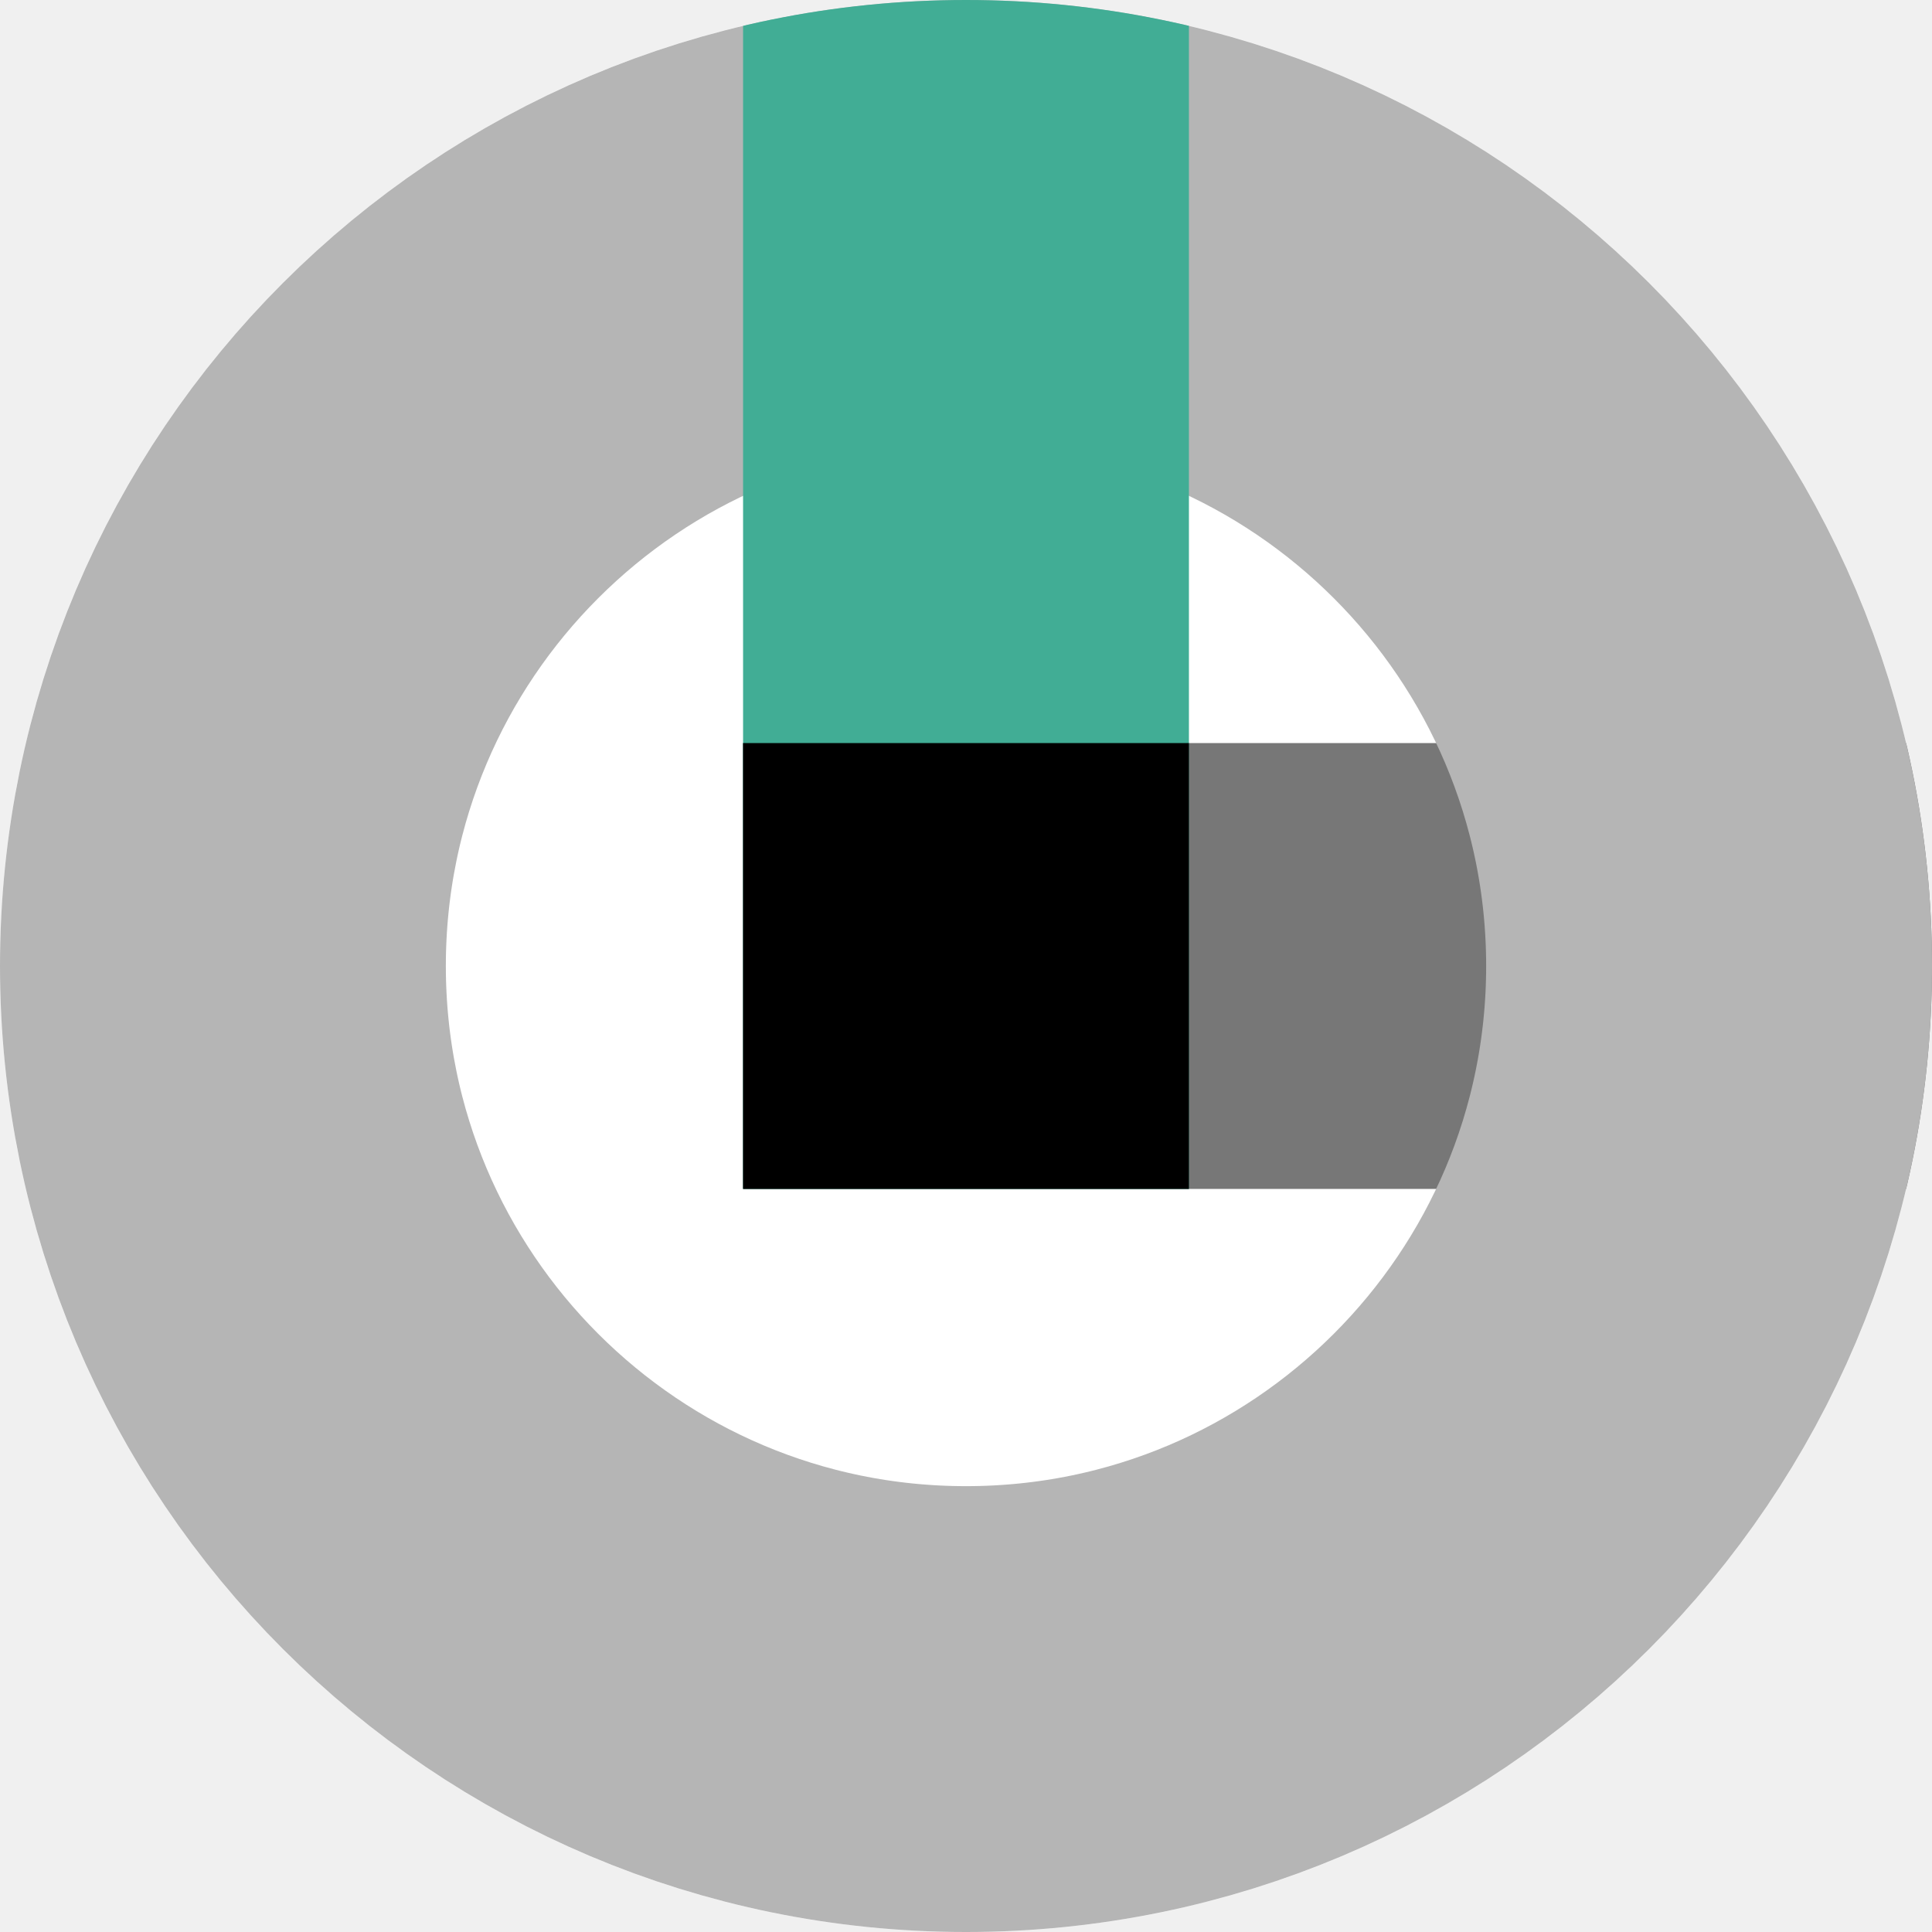
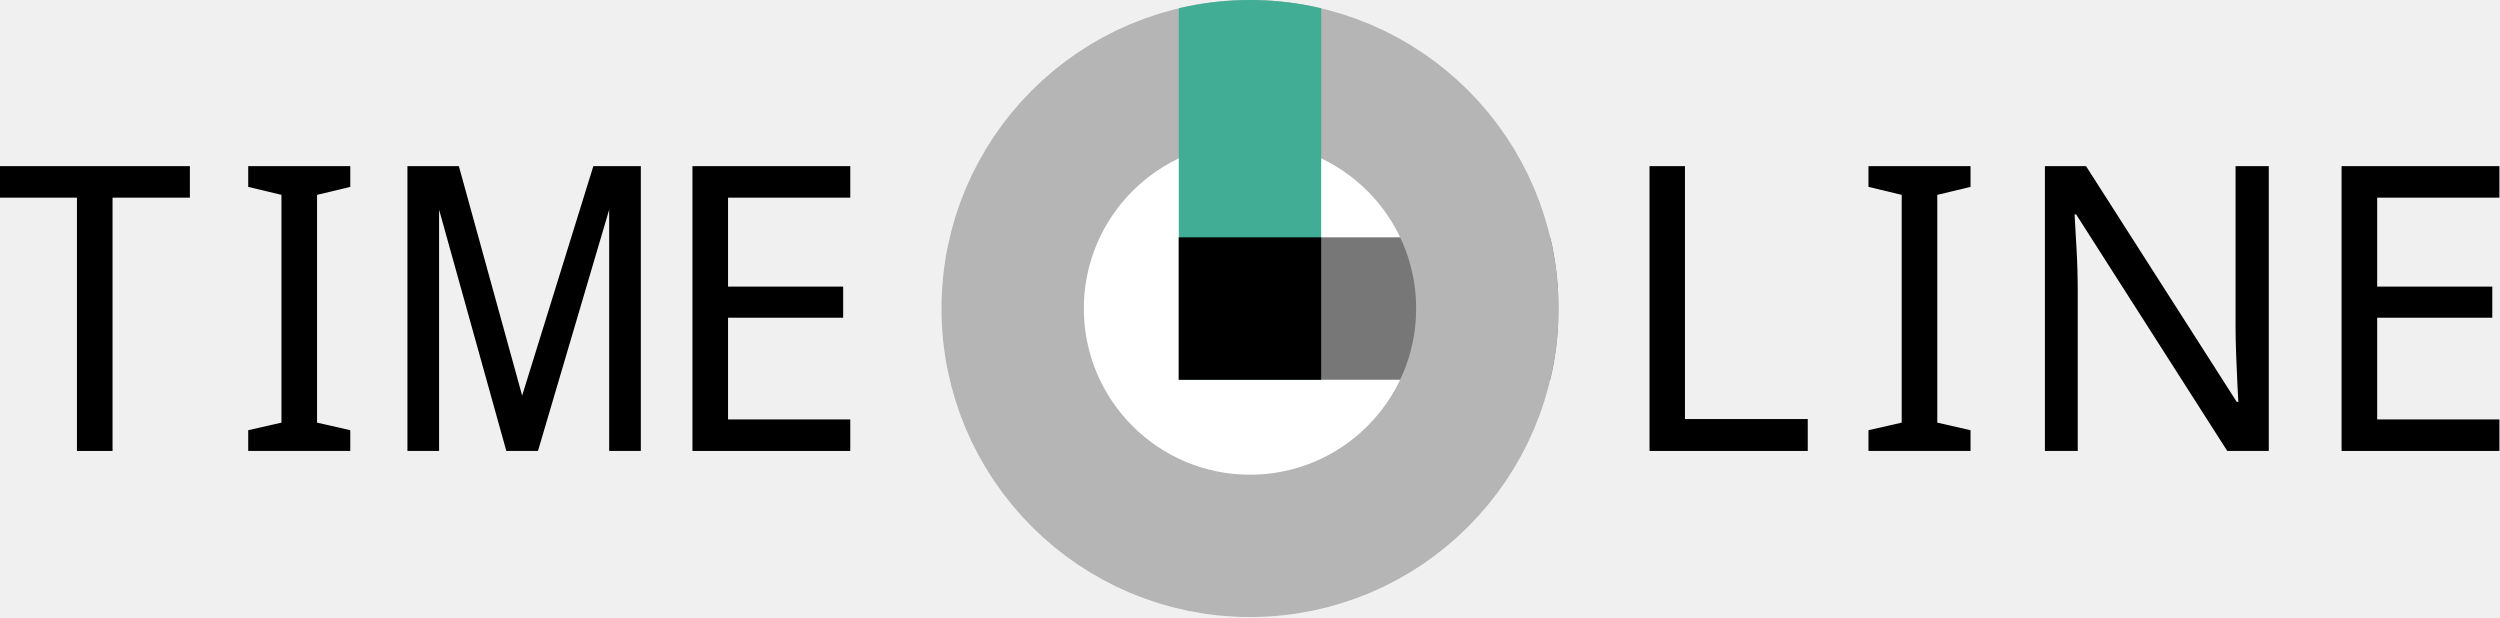
- <svg xmlns="http://www.w3.org/2000/svg" xmlns:xlink="http://www.w3.org/1999/xlink" width="260px" height="260px" viewBox="0 0 260 260" version="1.1">
+ <svg xmlns="http://www.w3.org/2000/svg" xmlns:xlink="http://www.w3.org/1999/xlink" width="632px" height="156px" viewBox="0 0 632 156" version="1.1">
  <defs>
-     <circle id="path-1" cx="130" cy="130" r="130" />
-     <circle id="path-3" cx="130" cy="130" r="130" />
+     <circle id="path-1" cx="78" cy="78" r="78" />
+     <circle id="path-3" cx="78" cy="78" r="78" />
  </defs>
-   <g stroke="none" stroke-width="1" fill="none" fill-rule="evenodd">
-     <mask id="mask-2" fill="white">
-       <use xlink:href="#path-1" />
-     </mask>
-     <use fill="#FFFFFF" xlink:href="#path-1" />
-     <polygon fill="#777777" fill-rule="nonzero" mask="url(#mask-2)" points="100 160 100 100 260 100 260 160" />
-     <mask id="mask-4" fill="white">
-       <use xlink:href="#path-3" />
-     </mask>
-     <circle stroke="#B5B5B5" stroke-width="60" cx="130" cy="130" r="100" />
-     <polygon fill="#41AD95" fill-rule="nonzero" mask="url(#mask-4)" points="160 160 100 160 100 0 160 0" />
-     <rect fill="#000000" mask="url(#mask-4)" x="100" y="100" width="60" height="60" />
+   <g id="Page-1" stroke="none" stroke-width="1" fill="none" fill-rule="evenodd">
+     <g id="Logo">
+       <g id="logo">
+         <g>
+           <g id="right" transform="translate(417, 42)" fill="#000000">
+             <polygon id="Path" points="214.85 72 174.95 72 174.95 0 214.85 0 214.85 7.966 183.95 7.966 183.95 30.454 213.05 30.454 213.05 38.319 183.95 38.319 183.95 64.034 214.85 64.034" />
+             <path d="M156.55,72 L146.05,72 L107.85,12.202 L107.45,12.202 C107.583,14.555 107.75,17.479 107.95,20.975 C108.15,24.471 108.25,28.067 108.25,31.765 L108.25,72 L99.95,72 L99.95,0 L110.35,0 L148.45,59.597 L148.85,59.597 C148.783,58.521 148.7,56.908 148.6,54.756 C148.5,52.605 148.4,50.252 148.3,47.697 C148.2,45.143 148.15,42.79 148.15,40.639 L148.15,0 L156.55,0 L156.55,72 Z" id="Path" />
+             <polygon id="Path" points="81.15 72 55.35 72 55.35 66.756 63.75 64.84 63.75 7.261 55.35 5.244 55.35 0 81.15 0 81.15 5.244 72.75 7.261 72.75 64.84 81.15 66.756" />
+             <polygon id="Path" points="0 72 0 0 8.955 0 8.955 63.933 40 63.933 40 72" />
+           </g>
+           <g id="left" transform="translate(0, 42)" fill="#000000">
+             <polygon id="Path" points="214.95 72 175.05 72 175.05 0 214.95 0 214.95 7.966 184.05 7.966 184.05 30.454 213.15 30.454 213.15 38.319 184.05 38.319 184.05 64.034 214.95 64.034" />
+             <polygon id="Path" points="128 72 111 11 111 72 103 72 103 0 116 0 132 58 150 0 162 0 162 72 154 72 154 11 136 72" />
+             <polygon id="Path" points="88.55 72 62.75 72 62.75 66.756 71.15 64.84 71.15 7.261 62.75 5.244 62.75 0 88.55 0 88.55 5.244 80.15 7.261 80.15 64.84 88.55 66.756" />
+             <polygon id="Path" points="28.45 72 19.45 72 19.45 7.966 0 7.966 0 0 48 0 48 7.966 28.45 7.966" />
+           </g>
+           <g id="Icon" transform="translate(238, 0)">
+             <g>
+               <mask id="mask-2" fill="white">
+                 <use xlink:href="#path-1" />
+               </mask>
+               <use id="Mask" fill="#FFFFFF" xlink:href="#path-1" />
+               <polygon id="Path" fill="#777777" fill-rule="nonzero" mask="url(#mask-2)" points="60 96 60 60 156 60 156 96" />
+               <mask id="mask-4" fill="white">
+                 <use xlink:href="#path-3" />
+               </mask>
+               <circle stroke="#B5B5B5" stroke-width="36" cx="78" cy="78" r="60" />
+               <polygon id="Minute" fill="#41AD95" fill-rule="nonzero" mask="url(#mask-4)" points="96 96 60 96 60 0 96 0" />
+               <rect id="Center" fill="#000000" mask="url(#mask-4)" x="60" y="60" width="36" height="36" />
+             </g>
+           </g>
+         </g>
+       </g>
+     </g>
  </g>
</svg>
